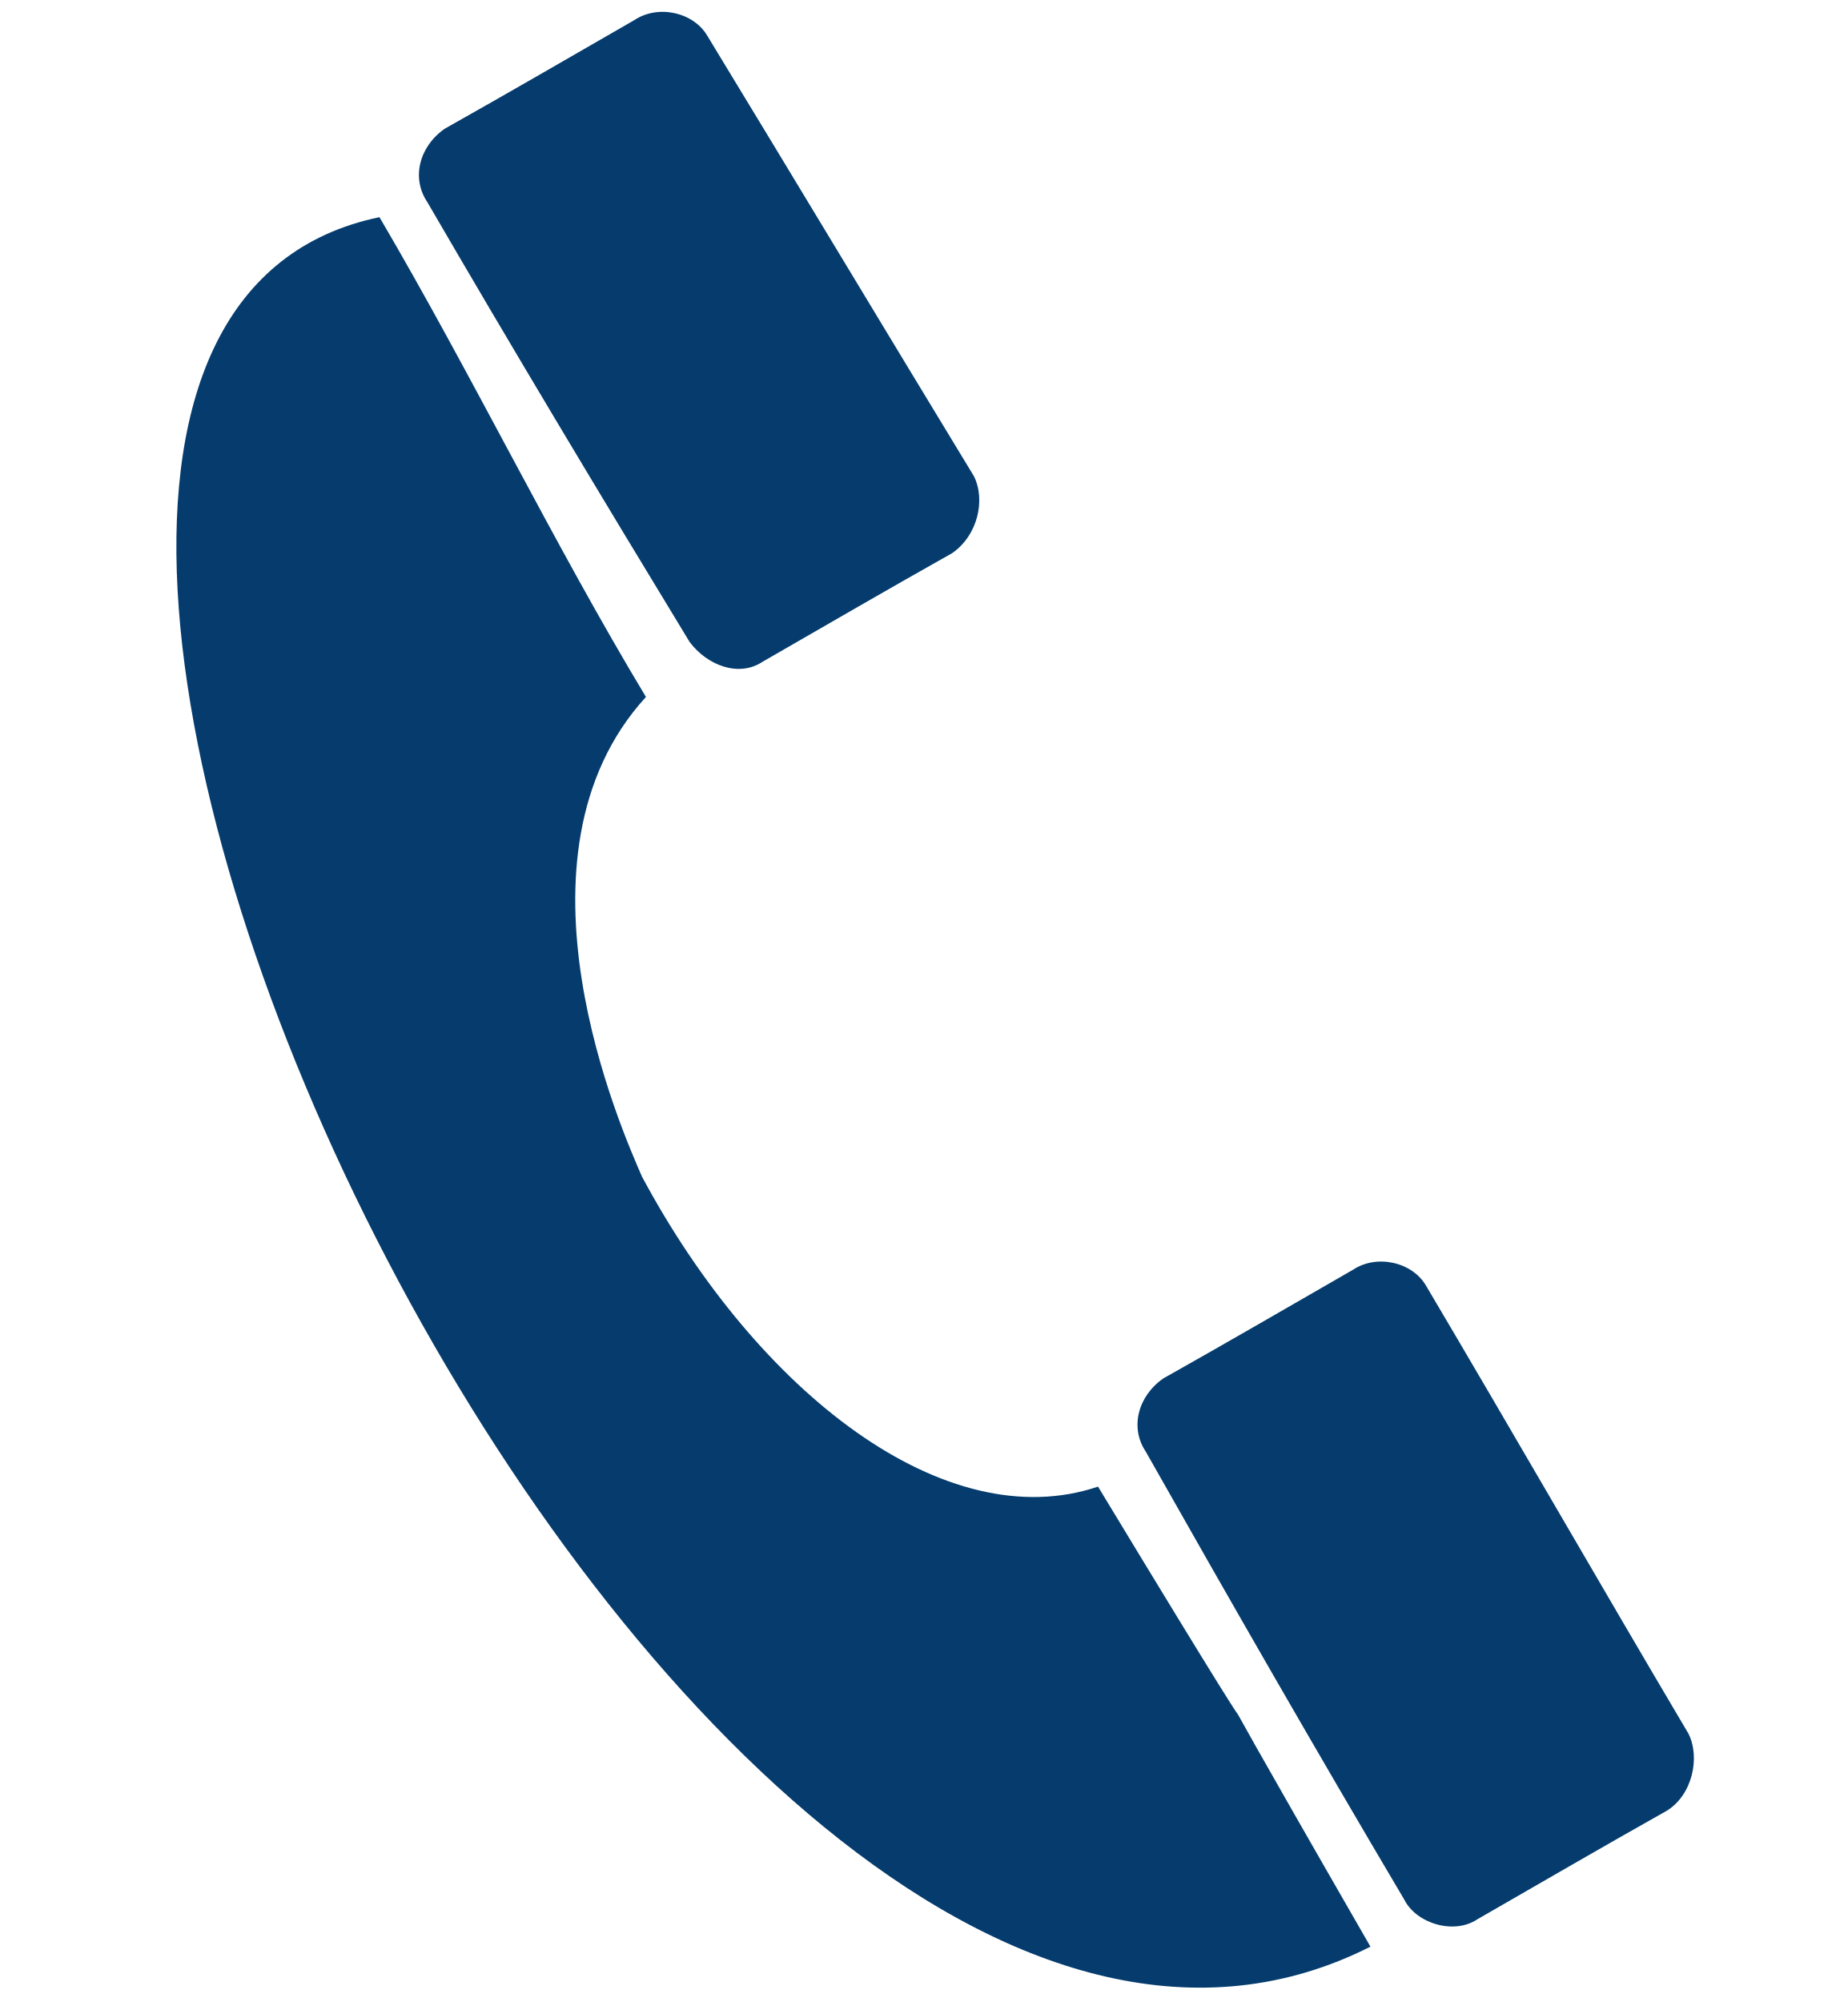
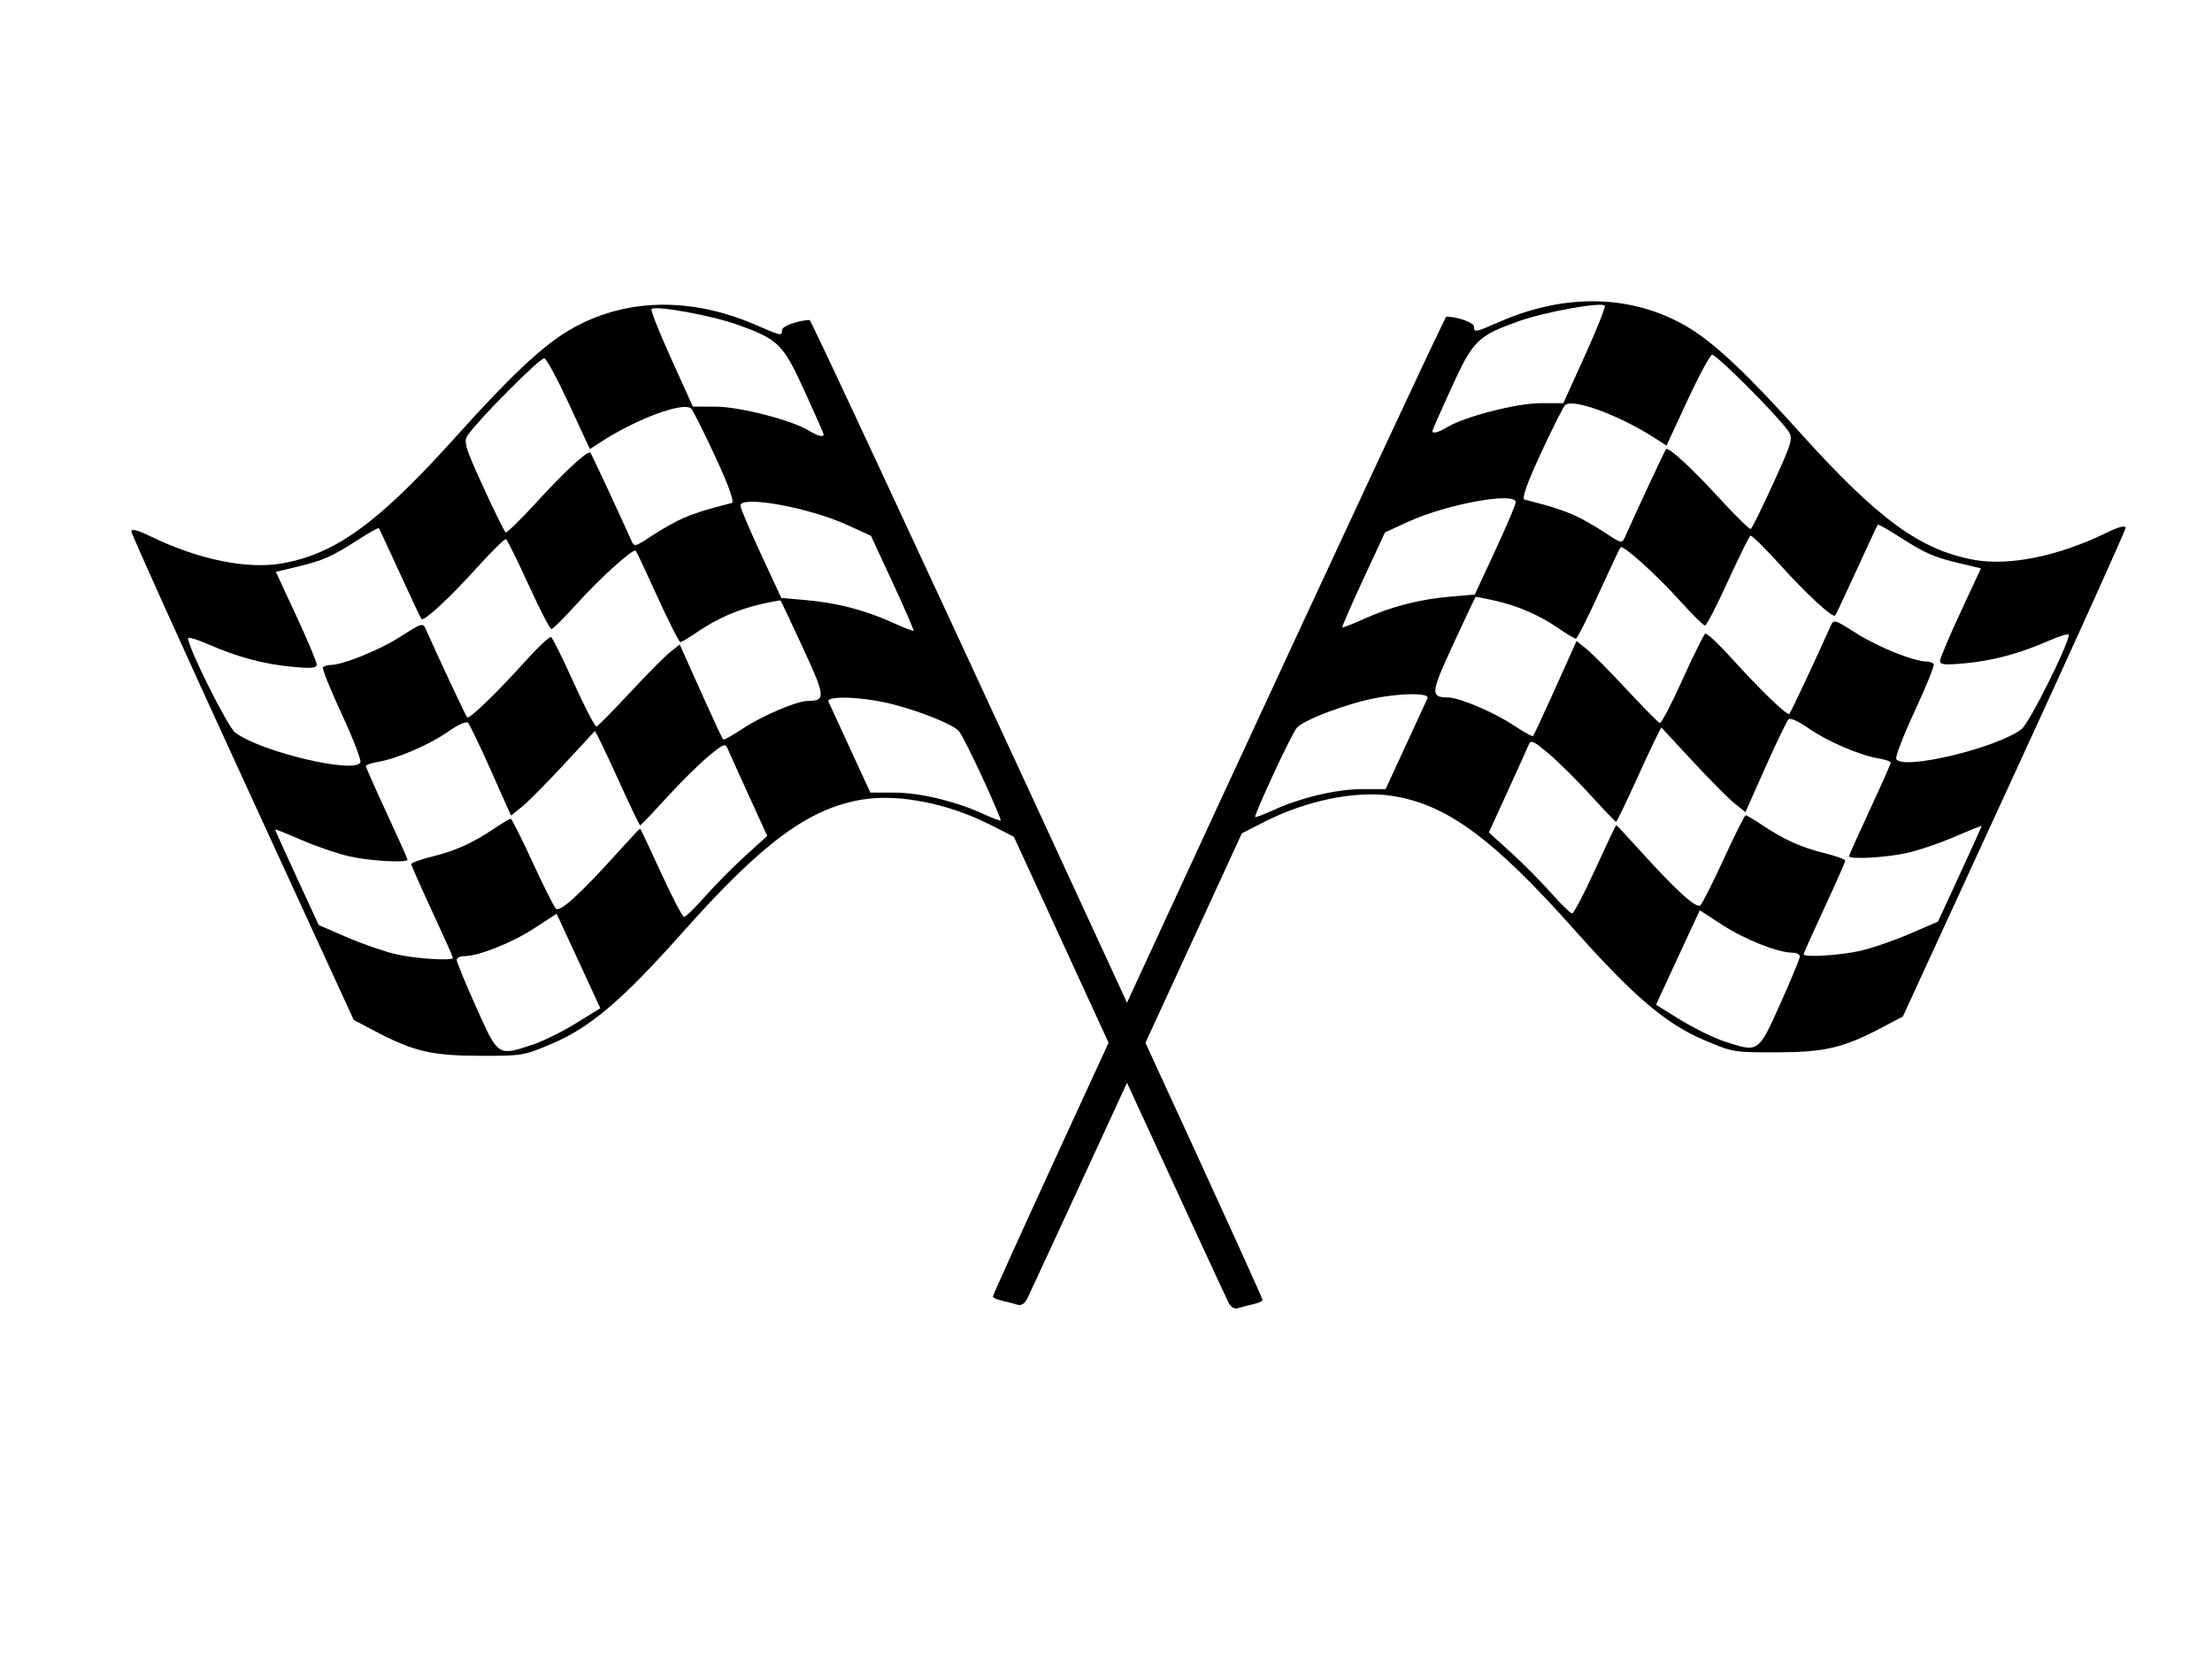
- <svg xmlns="http://www.w3.org/2000/svg" width="600mm" height="650mm" clip-path="url(#a)" fill-rule="evenodd" stroke-linejoin="round" stroke-width="28.222" preserveAspectRatio="xMidYMid" version="1.2" viewBox="0 0 60000 65000" xml:space="preserve">
-   <defs class="ClipPathGroup">
-     <clipPath id="a">
-       <rect width="6e4" height="65000" />
-     </clipPath>
-   </defs>
-   <g class="SlideGroup">
-     <g class="Slide" clip-path="url(#a)">
-       <g class="Page">
-         <g class="Group">
-           <g class="com.sun.star.drawing.ClosedBezierShape">
-             <path d="m12322 7051c3012 5128 5641 10577 8653 15577-4743 5192-769 14101-128 15576 3782 7051 9872 11730 14808 10063 8846 14615 320 129 8846 14936-22179 11217-52243-51985-32179-56152z" fill="#053c6d" />
-           </g>
-           <g class="com.sun.star.drawing.ClosedBezierShape">
-             <path d="m14445 4177c-834 577-1090 1603-577 2372 2756 4743 5641 9551 8525 14294 577 769 1603 1154 2372 641 2116-1218 4103-2372 6154-3525 833-577 1090-1731 705-2500-2884-4744-5769-9551-8654-14294-448-770-1602-1026-2371-513-2116 1218-4103 2372-6154 3525zm-1475 962zm19552 11858z" fill="#053c6d" />
-           </g>
-           <g class="com.sun.star.drawing.ClosedBezierShape">
-             <path d="m37778 44752c-833 577-1090 1603-577 2372 2757 4872 5513 9679 8398 14551 384 769 1602 1153 2371 641 2116-1218 4103-2372 6154-3526 834-513 1090-1731 705-2500-2884-4871-5641-9679-8525-14550-449-770-1603-1026-2372-513-2115 1218-4103 2372-6154 3525zm-1474 962zm19423 12115z" fill="#053c6d" />
-           </g>
-         </g>
-       </g>
-     </g>
-   </g>
+ <svg xmlns="http://www.w3.org/2000/svg" viewBox="0 0 640 480">
+   <path d="m297.16 375.82c0.639-1.222 14.885-32.035 31.659-68.473l30.498-66.25 6.742-3.421c12.168-6.175 26.502-9.035 36.932-7.37 15.705 2.507 29.091 12.371 52.531 38.711 17.121 19.239 26.455 27.184 37.44 31.869 8.383 3.575 8.655 3.622 21.148 3.589 13.96-0.036 19.273-1.302 30.605-7.289l5.846-3.089 32.213-70.036c17.717-38.52 32.215-70.609 32.217-71.31 0.003-0.874-1.802-0.398-5.75 1.514-13.738 6.655-27.87 9.534-37.959 7.733-15.661-2.795-27.975-11.802-50.728-37.1-15.275-16.984-24.709-25.829-32.356-30.336-15.823-9.325-35.082-9.848-54.291-1.477-7.226 3.149-7.429 3.187-7.429 1.388 0-1.115-4.592-2.772-7.999-2.885-0.764-0.026-131.2 281.85-131.2 283.53 0 0.354 1.187 0.9 2.638 1.215 1.451 0.315 3.412 0.828 4.359 1.142 1.133 0.376 2.117-0.188 2.882-1.652zm201.7-74.525c-3.006-0.986-8.672-3.769-12.592-6.185l-7.127-4.392 1.835-3.989c1.009-2.194 3.857-8.346 6.329-13.672l4.494-9.682 6.526 4.241c6.465 4.202 16.12 8.025 20.267 8.025 1.183 0 2.151 0.493 2.151 1.096 0 0.603-2.55 6.778-5.667 13.723-6.391 14.239-6.208 14.118-16.214 10.835zm22.978-25.189c0-0.265 2.713-6.319 6.028-13.453 3.316-7.134 6.028-13.275 6.028-13.647 0-0.372-2.836-1.383-6.302-2.247-6.675-1.663-11.448-3.841-17.968-8.198-2.197-1.468-4.239-2.669-4.539-2.669-0.3 0-3.139 5.643-6.309 12.54-3.17 6.897-6.227 12.966-6.793 13.487-1.159 1.066-6.974-4.202-17.498-15.853-3.644-4.034-6.731-7.335-6.858-7.335-0.128 0-2.859 5.75-6.07 12.777-3.211 7.027-6.222 12.777-6.691 12.777-0.469 0-3.204-2.662-6.078-5.915-2.873-3.253-8.102-8.525-11.618-11.716l-6.394-5.8 5.356-11.709c2.946-6.44 5.697-12.528 6.113-13.529 0.678-1.632 1.274-1.387 5.757 2.366 2.75 2.303 8.199 7.7 12.109 11.995 3.91 4.295 7.276 7.808 7.481 7.808s3.18-6.198 6.61-13.773c3.43-7.575 6.366-13.644 6.524-13.487 0.158 0.158 4.226 4.545 9.042 9.751 4.815 5.205 10.215 10.643 11.998 12.083l3.243 2.619 5.804-13.03c3.192-7.166 6.203-13.403 6.69-13.86 0.489-0.458 3.028 0.686 5.669 2.555 5.312 3.758 14.849 7.882 20.312 8.783 1.959 0.323 3.562 0.874 3.562 1.225 0 0.351-2.713 6.475-6.028 13.609-3.316 7.134-6.028 13.188-6.028 13.453 0 1.015 10.778 0.42 16.758-0.925 3.442-0.774 9.711-2.909 13.931-4.744 4.22-1.835 7.673-3.205 7.673-3.044 0 0.161-2.844 6.448-6.319 13.972l-6.319 13.679-8.203 3.539c-4.512 1.947-10.916 4.155-14.232 4.907-5.864 1.33-16.441 1.979-16.441 1.01zm-153.39-52.164c3.094-6.701 6.167-12.75 6.828-13.441 1.845-1.928 10.384-5.407 18.718-7.627 8.487-2.26 19.923-2.751 19.024-0.818-0.302 0.651-3.153 6.826-6.335 13.723l-5.785 12.54h-6.82c-7.361 0-17.722 2.456-25.683 6.088-2.713 1.238-5.077 2.13-5.253 1.984-0.176-0.146 2.211-5.749 5.305-12.45zm180.2-4.38c-0.29-0.653 2.144-6.935 5.41-13.96 3.265-7.025 5.709-13.092 5.429-13.482-0.279-0.39-1.2-0.71-2.046-0.71-3.598 0-14.106-4.212-20.247-8.116-6.543-4.16-6.638-4.185-7.58-2.07-4.045 9.074-11.499 24.944-11.896 25.329-0.624 0.605-8.429-6.924-16.912-16.314-3.639-4.028-6.972-7.133-7.408-6.9-0.436 0.233-3.4 6.208-6.587 13.278-3.187 7.07-6.152 12.731-6.589 12.579-0.437-0.152-4.761-4.535-9.608-9.74-4.847-5.205-10.085-10.485-11.639-11.732l-2.826-2.267-1.02 2.267c-0.561 1.247-3.31 7.361-6.109 13.586-2.799 6.225-5.265 11.472-5.482 11.658-0.216 0.187-2.785-1.244-5.707-3.181-5.601-3.71-15.587-7.956-18.772-7.981-5.278-0.041-5.178-1.178 1.345-15.269 3.458-7.471 6.388-13.674 6.511-13.785 0.123-0.111 2.666 0.356 5.652 1.039 6.725 1.536 12.898 4.232 18.458 8.06 2.344 1.613 4.563 2.93 4.932 2.926 0.369-0.004 3.336-5.86 6.592-13.014 3.257-7.153 6.103-13.192 6.325-13.42 0.734-0.752 10.309 7.86 17.036 15.32 3.637 4.034 6.964 7.335 7.393 7.335 0.429 0 3.418-5.773 6.642-12.829 3.224-7.056 6.156-12.986 6.515-13.178 0.359-0.192 4.181 3.558 8.493 8.334 7.825 8.666 15.279 15.543 16.01 14.77 0.212-0.225 3.013-6.158 6.223-13.185 3.21-7.027 5.965-12.922 6.123-13.099 0.157-0.177 2.913 1.367 6.124 3.432 7.524 4.838 9.987 5.925 17.512 7.725l6.194 1.482-5.92 12.736c-3.256 7.005-5.92 13.334-5.92 14.064 0 1.073 1.39 1.199 7.243 0.658 8.11-0.75 15.779-2.815 24.292-6.54 3.151-1.379 5.73-2.145 5.73-1.702 0 2.689-11.434 25.571-13.619 27.255-7.199 5.547-34.758 12.108-36.299 8.642zm-154.24-51.911l6.324-13.625 6.792-3.102c11.191-5.111 31.021-8.702 31.021-5.619 0 0.669-2.664 6.951-5.919 13.96l-5.919 12.743-7.167 0.626c-8.905 0.778-17.005 2.866-24.836 6.404-3.316 1.498-6.162 2.614-6.324 2.481-0.163-0.133 2.55-6.374 6.028-13.868zm60.687-18.756c-2.17-0.941-5.918-2.227-8.329-2.858-2.411-0.631-4.969-1.303-5.684-1.495-0.862-0.231 0.738-4.75 4.75-13.415 3.328-7.186 6.487-13.457 7.019-13.935 2.248-2.016 15.789 2.988 26.03 9.619l3.283 2.125 6.011-12.972c3.306-7.135 6.535-13.123 7.176-13.308 1.092-0.314 18.582 17.178 22.043 22.046 1.455 2.046 1.117 3.231-4.313 15.114-3.24 7.092-6.175 13.045-6.522 13.23-0.347 0.185-4.306-3.675-8.798-8.579-8.276-9.034-15.021-15.257-15.731-14.512-0.322 0.338-8.329 17.486-11.796 25.261-0.953 2.136-0.958 2.135-6.074-1.236-2.816-1.856-6.896-4.145-9.066-5.086zm-40.662-24.193c0-0.252 2.489-5.895 5.532-12.54 6.271-13.697 7.499-14.916 19.337-19.185 7.428-2.679 23.743-5.656 25.008-4.563 0.319 0.275-2.248 6.739-5.703 14.365l-6.283 13.864-6.615 0.013c-6.909 0.013-21.894 3.862-26.955 6.923-2.584 1.563-4.321 2.015-4.321 1.125z" />
+   <path d="m355.42 376.82c-0.638-1.222-14.866-32.035-31.618-68.473l-30.458-66.25-6.734-3.421c-12.152-6.175-26.467-9.035-36.884-7.37-15.685 2.507-29.053 12.371-52.462 38.711-17.098 19.239-26.42 27.184-37.391 31.869-8.372 3.575-8.644 3.622-21.121 3.589-13.942-0.036-19.248-1.302-30.566-7.289l-5.839-3.089-32.171-70.036c-17.694-38.52-32.173-70.609-32.176-71.31-0.003-0.874 1.799-0.398 5.742 1.514 13.72 6.655 27.834 9.534 37.91 7.733 15.641-2.795 27.939-11.802 50.662-37.1 15.255-16.984 24.677-25.829 32.314-30.336 15.802-9.325 35.036-9.848 54.22-1.477 7.217 3.149 7.42 3.187 7.42 1.388 0-1.115 4.586-2.772 7.989-2.885 0.763-0.026 131.03 281.85 131.03 283.53 0 0.354-1.186 0.9-2.635 1.215-1.449 0.315-3.408 0.828-4.353 1.142-1.132 0.376-2.114-0.188-2.878-1.652zm-201.43-74.525c3.002-0.986 8.661-3.769 12.576-6.185l7.118-4.392-1.832-3.989c-1.008-2.194-3.852-8.346-6.32-13.672l-4.488-9.682-6.517 4.241c-6.456 4.202-16.099 8.025-20.241 8.025-1.181 0-2.148 0.493-2.148 1.096 0 0.603 2.547 6.778 5.66 13.723 6.382 14.239 6.2 14.118 16.193 10.835zm-22.948-25.189c0-0.265-2.709-6.319-6.02-13.453s-6.02-13.275-6.02-13.647c0-0.372 2.832-1.383 6.294-2.247 6.666-1.663 11.434-3.841 17.945-8.198 2.194-1.468 4.234-2.669 4.534-2.669 0.3 0 3.135 5.643 6.301 12.54 3.166 6.897 6.219 12.966 6.784 13.487 1.157 1.066 6.965-4.202 17.475-15.853 3.639-4.034 6.722-7.335 6.849-7.335 0.128 0 2.856 5.75 6.062 12.777 3.207 7.027 6.214 12.777 6.682 12.777 0.469 0 3.2-2.662 6.07-5.915 2.87-3.253 8.091-8.525 11.603-11.716l6.386-5.8-5.349-11.709c-2.942-6.44-5.689-12.528-6.105-13.529-0.677-1.632-1.273-1.387-5.749 2.366-2.747 2.303-8.188 7.7-12.093 11.995-3.905 4.295-7.267 7.808-7.472 7.808-0.205 0-3.176-6.198-6.602-13.773-3.426-7.575-6.358-13.644-6.515-13.487-0.157 0.158-4.221 4.545-9.03 9.751-4.809 5.205-10.202 10.643-11.983 12.083l-3.239 2.619-5.797-13.03c-3.188-7.166-6.195-13.403-6.682-13.86-0.489-0.458-3.024 0.686-5.662 2.555-5.305 3.758-14.83 7.882-20.286 8.783-1.957 0.323-3.558 0.874-3.558 1.225 0 0.351 2.709 6.475 6.02 13.609s6.02 13.188 6.02 13.453c0 1.015-10.764 0.42-16.736-0.925-3.437-0.774-9.698-2.909-13.913-4.744-4.215-1.835-7.663-3.205-7.663-3.044 0 0.161 2.84 6.448 6.311 13.972l6.311 13.679 8.193 3.539c4.506 1.947 10.902 4.155 14.213 4.907 5.856 1.33 16.419 1.979 16.419 1.01zm153.19-52.164c-3.09-6.701-6.159-12.75-6.819-13.441-1.843-1.928-10.37-5.407-18.694-7.627-8.476-2.26-19.897-2.751-18.999-0.818 0.302 0.651 3.149 6.826 6.326 13.723l5.777 12.54h6.811c7.351 0 17.698 2.456 25.65 6.088 2.709 1.238 5.07 2.13 5.246 1.984 0.176-0.146-2.208-5.749-5.298-12.45zm-179.96-4.38c0.29-0.653-2.141-6.935-5.402-13.96-3.261-7.025-5.701-13.092-5.422-13.482 0.279-0.39 1.198-0.71 2.043-0.71 3.594 0 14.088-4.212 20.221-8.116 6.535-4.16 6.629-4.185 7.571-2.07 4.04 9.074 11.484 24.944 11.881 25.329 0.623 0.605 8.418-6.924 16.89-16.314 3.634-4.028 6.963-7.133 7.398-6.9 0.435 0.233 3.396 6.208 6.578 13.278 3.183 7.07 6.144 12.731 6.581 12.579 0.437-0.152 4.755-4.535 9.595-9.74 4.841-5.205 10.072-10.485 11.624-11.732l2.822-2.267 1.019 2.267c0.56 1.247 3.306 7.361 6.101 13.586 2.795 6.225 5.258 11.472 5.475 11.658 0.216 0.187 2.781-1.244 5.7-3.181 5.593-3.71 15.567-7.956 18.747-7.981 5.271-0.041 5.171-1.178-1.343-15.269-3.454-7.471-6.38-13.674-6.503-13.785-0.123-0.111-2.663 0.356-5.645 1.039-6.716 1.536-12.882 4.232-18.434 8.06-2.34 1.613-4.557 2.93-4.926 2.926-0.369-0.004-3.332-5.86-6.584-13.014-3.252-7.153-6.095-13.192-6.317-13.42-0.733-0.752-10.296 7.86-17.014 15.32-3.632 4.034-6.955 7.335-7.384 7.335-0.429 0-3.414-5.773-6.633-12.829-3.22-7.056-6.148-12.986-6.507-13.178-0.359-0.192-4.176 3.558-8.482 8.334-7.815 8.666-15.259 15.543-15.989 14.77-0.212-0.225-3.009-6.158-6.215-13.185-3.206-7.027-5.958-12.922-6.115-13.099-0.157-0.177-2.909 1.367-6.116 3.432-7.515 4.838-9.974 5.925-17.489 7.725l-6.186 1.482 5.912 12.736c3.252 7.005 5.912 13.334 5.912 14.064 0 1.073-1.389 1.199-7.234 0.658-8.099-0.75-15.759-2.815-24.261-6.54-3.147-1.379-5.722-2.145-5.722-1.702 0 2.689 11.419 25.571 13.602 27.255 7.19 5.547 34.713 12.108 36.251 8.642zm154.04-51.911l-6.316-13.625-6.784-3.102c-11.177-5.111-30.981-8.702-30.981-5.619 0 0.669 2.66 6.951 5.912 13.96l5.912 12.743 7.158 0.626c8.893 0.778 16.983 2.866 24.803 6.404 3.311 1.498 6.154 2.614 6.316 2.481 0.163-0.133-2.546-6.374-6.02-13.868zm-60.608-18.756c2.167-0.941 5.91-2.227 8.318-2.858 2.408-0.631 4.963-1.303 5.677-1.495 0.861-0.231-0.737-4.75-4.744-13.415-3.324-7.186-6.478-13.457-7.01-13.935-2.245-2.016-15.768 2.988-25.996 9.619l-3.278 2.125-6.003-12.972c-3.302-7.135-6.527-13.123-7.167-13.308-1.091-0.314-18.558 17.178-22.014 22.046-1.453 2.046-1.115 3.231 4.307 15.114 3.236 7.092 6.167 13.045 6.514 13.23 0.346 0.185 4.3-3.675 8.786-8.579 8.265-9.034 15.002-15.257 15.711-14.512 0.322 0.338 8.319 17.486 11.781 25.261 0.951 2.136 0.957 2.135 6.066-1.236 2.813-1.856 6.887-4.145 9.054-5.086zm40.609-24.193c0-0.252-2.486-5.895-5.525-12.54-6.263-13.697-7.49-14.916-19.312-19.185-7.419-2.679-23.712-5.656-24.976-4.563-0.319 0.275 2.245 6.739 5.696 14.365l6.275 13.864 6.606 0.013c6.9 0.013 21.866 3.862 26.92 6.923 2.581 1.563 4.315 2.015 4.315 1.125z" />
</svg>
